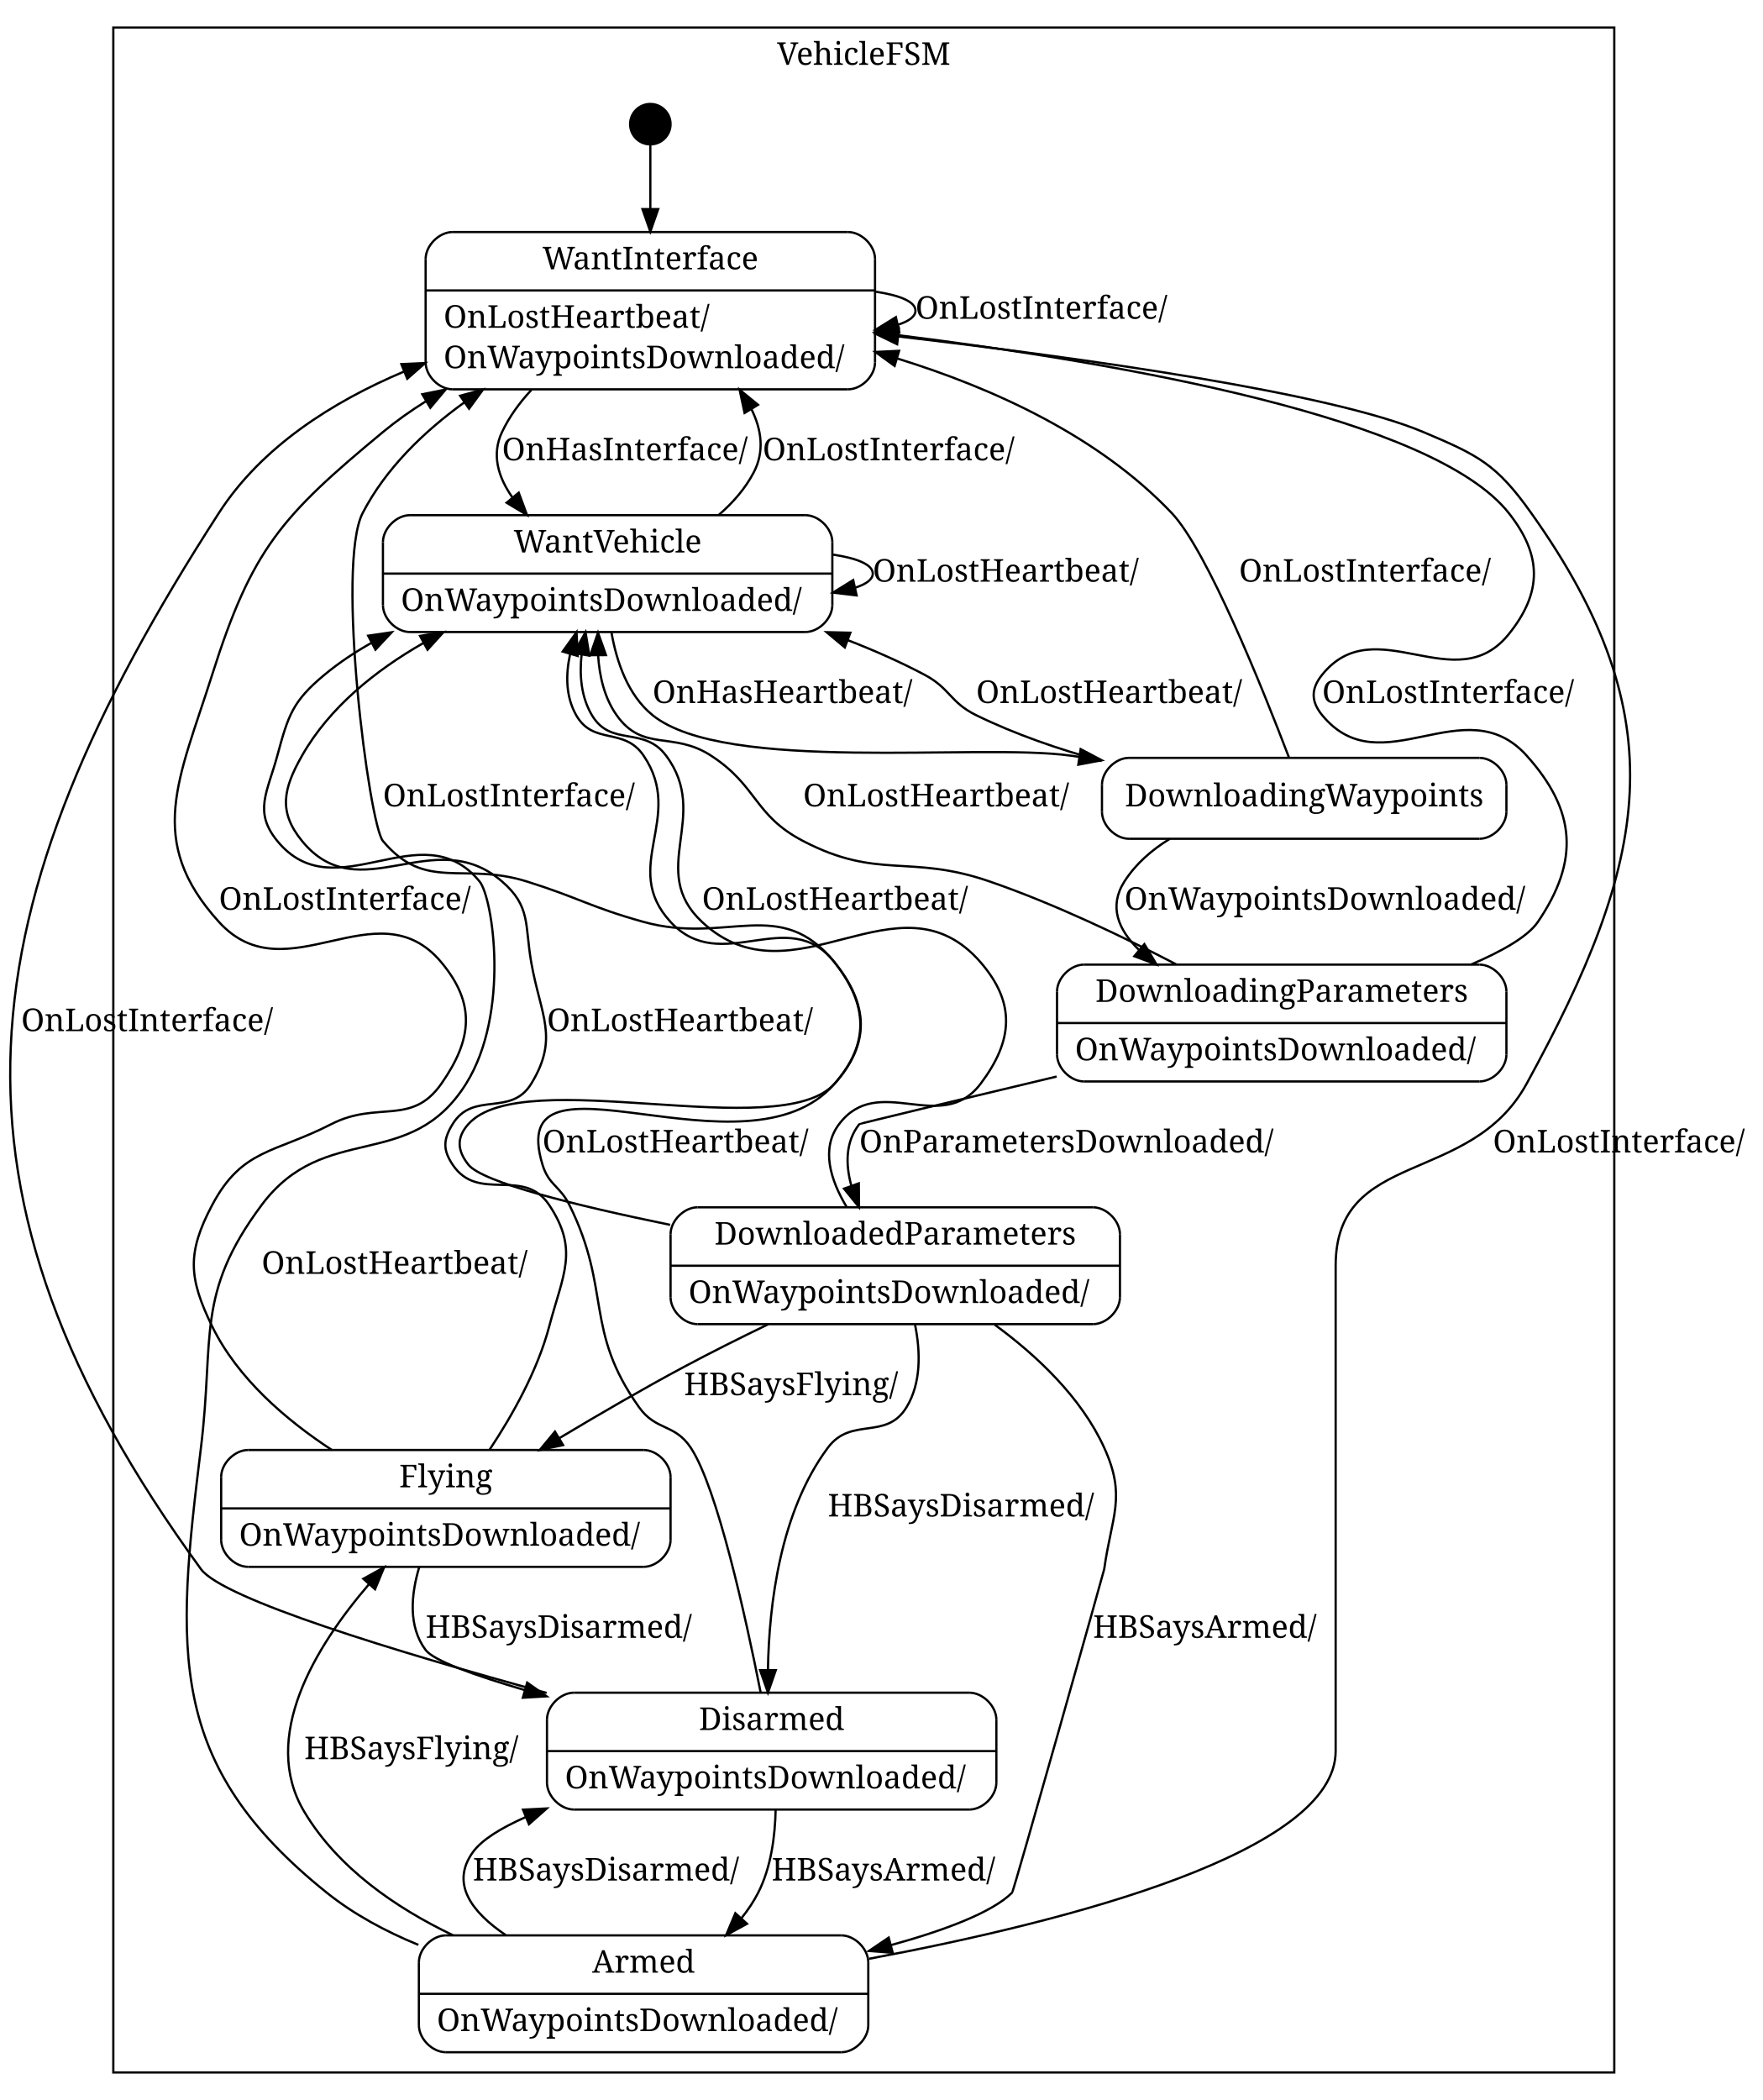
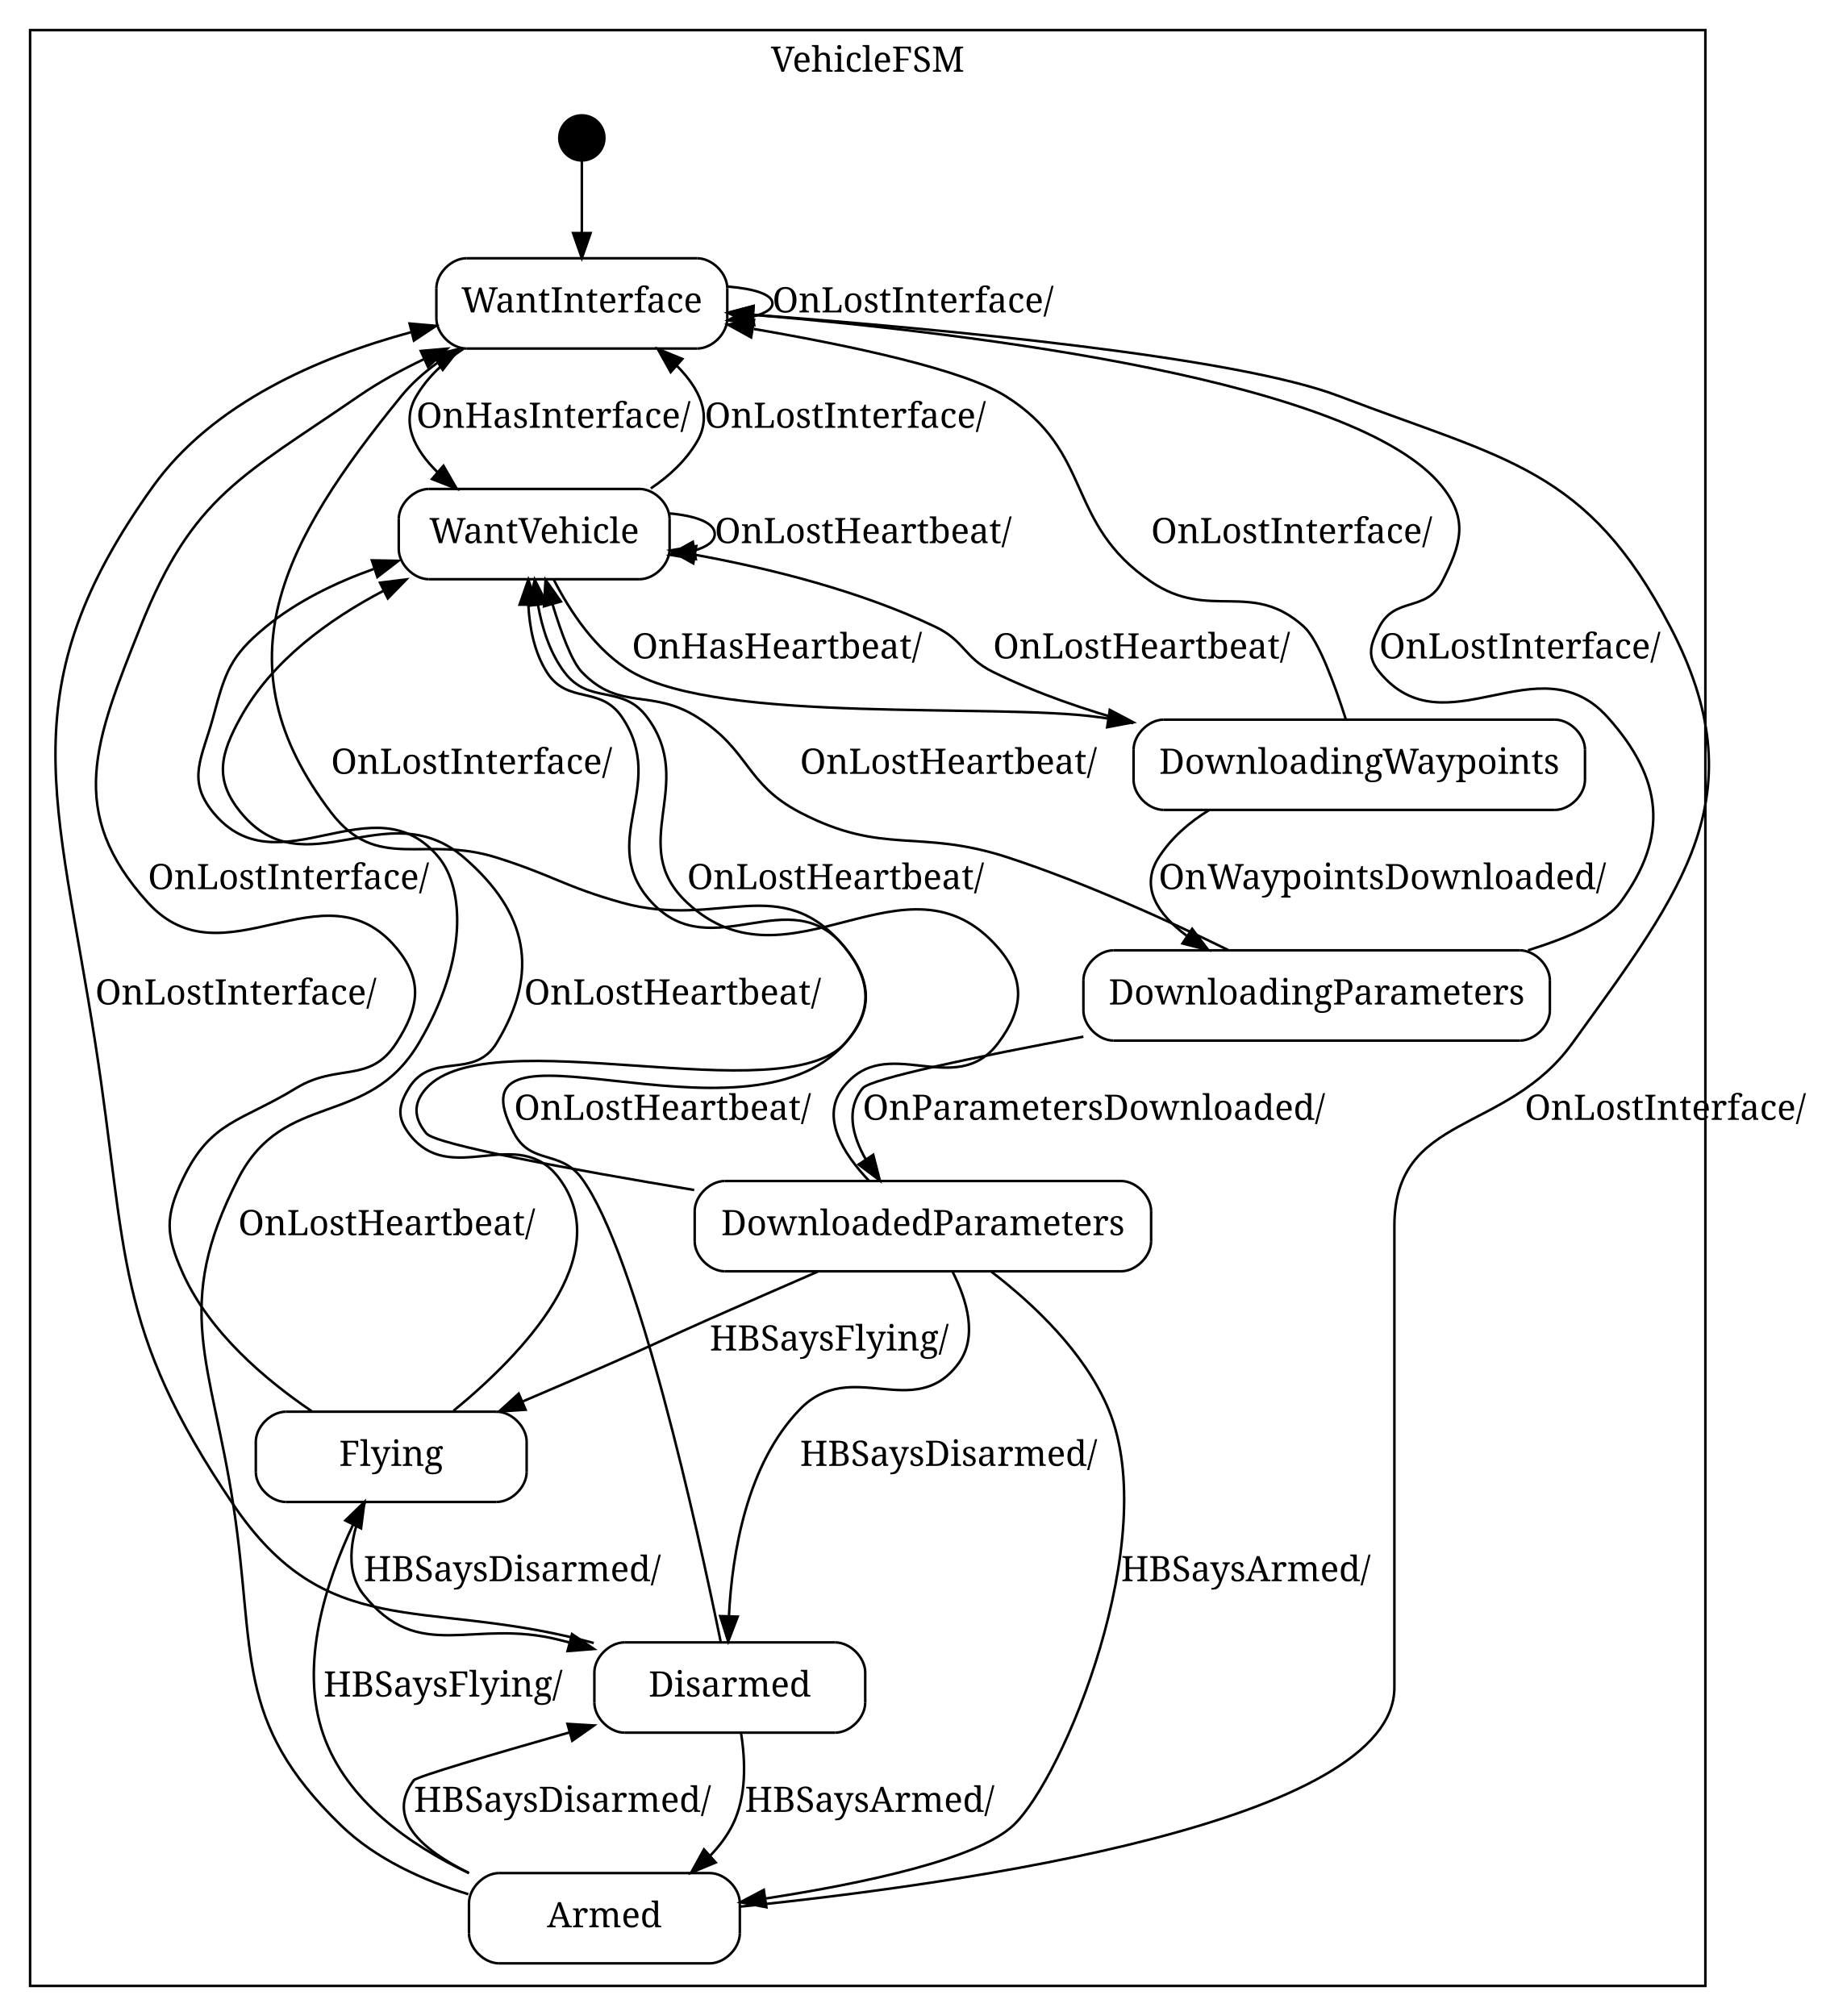
- <svg xmlns="http://www.w3.org/2000/svg" width="784pt" height="934pt" viewBox="0.00 0.00 784.43 934.00">
-   <g id="graph1" class="graph" transform="scale(1 1) rotate(0) translate(4 930)">
-     <polygon fill="white" stroke="white" points="-4,5 -4,-930 781.427,-930 781.427,5 -4,5" />
+ <svg xmlns="http://www.w3.org/2000/svg" width="728pt" height="804pt" viewBox="0.00 0.00 728.00 804.00">
+   <g id="graph1" class="graph" transform="scale(1 1) rotate(0) translate(4 800)">
+     <polygon fill="white" stroke="white" points="-4,5 -4,-800 725,-800 725,5 -4,5" />
    <g id="graph2" class="cluster">
-       <polygon fill="none" stroke="black" points="46.427,-8 46.427,-918 714.427,-918 714.427,-8 46.427,-8" />
-       <text text-anchor="middle" x="380.427" y="-901.4" font-family="Times Roman,serif" font-size="14.00">VehicleFSM</text>
+       <polygon fill="none" stroke="black" points="8,-8 8,-788 676,-788 676,-8 8,-8" />
+       <text text-anchor="middle" x="342" y="-771.4" font-family="Times Roman,serif" font-size="14.00">VehicleFSM</text>
    </g>
    <g id="node2" class="node">
-       <polyline fill="none" stroke="black" points="197.427,-757 373.427,-757 " />
-       <path fill="none" stroke="black" d="M373.427,-757C379.427,-757 385.427,-763 385.427,-769" />
-       <polyline fill="none" stroke="black" points="385.427,-769 385.427,-815 " />
-       <path fill="none" stroke="black" d="M385.427,-815C385.427,-821 379.427,-827 373.427,-827" />
-       <polyline fill="none" stroke="black" points="373.427,-827 197.427,-827 " />
-       <path fill="none" stroke="black" d="M197.427,-827C191.427,-827 185.427,-821 185.427,-815" />
-       <polyline fill="none" stroke="black" points="185.427,-815 185.427,-769 " />
-       <path fill="none" stroke="black" d="M185.427,-769C185.427,-763 191.427,-757 197.427,-757" />
-       <text text-anchor="middle" x="285.427" y="-810.4" font-family="Times Roman,serif" font-size="14.00">WantInterface</text>
-       <polyline fill="none" stroke="black" points="185.427,-801 385.427,-801 " />
-       <text text-anchor="start" x="193.427" y="-784.4" font-family="Times Roman,serif" font-size="14.00">OnLostHeartbeat/</text>
-       <text text-anchor="start" x="193.427" y="-766.4" font-family="Times Roman,serif" font-size="14.00">OnWaypointsDownloaded/</text>
+       <polyline fill="none" stroke="black" points="182,-661 274,-661 " />
+       <path fill="none" stroke="black" d="M274,-661C280,-661 286,-667 286,-673" />
+       <polyline fill="none" stroke="black" points="286,-673 286,-685 " />
+       <path fill="none" stroke="black" d="M286,-685C286,-691 280,-697 274,-697" />
+       <polyline fill="none" stroke="black" points="274,-697 182,-697 " />
+       <path fill="none" stroke="black" d="M182,-697C176,-697 170,-691 170,-685" />
+       <polyline fill="none" stroke="black" points="170,-685 170,-673 " />
+       <path fill="none" stroke="black" d="M170,-673C170,-667 176,-661 182,-661" />
+       <text text-anchor="middle" x="228" y="-675.4" font-family="Times Roman,serif" font-size="14.00">WantInterface</text>
    </g>
    <g id="edge5" class="edge">
-       <path fill="none" stroke="black" d="M385.715,-800.454C396.494,-798.826 403.427,-796.008 403.427,-792 403.427,-789.432 400.582,-787.353 395.703,-785.762" />
-       <polygon fill="black" stroke="black" points="396.236,-782.296 385.715,-783.546 394.719,-789.129 396.236,-782.296" />
-       <text text-anchor="start" x="403.427" y="-788.4" font-family="Times Roman,serif" font-size="14.00">OnLostInterface/</text>
+       <path fill="none" stroke="black" d="M286.312,-685.707C296.726,-684.835 304,-682.6 304,-679 304,-676.75 301.159,-675.033 296.485,-673.849" />
+       <polygon fill="black" stroke="black" points="296.726,-670.345 286.312,-672.293 295.667,-677.265 296.726,-670.345" />
+       <text text-anchor="start" x="304" y="-675.4" font-family="Times Roman,serif" font-size="14.00">OnLostInterface/</text>
    </g>
    <g id="node3" class="node">
-       <polyline fill="none" stroke="black" points="178.427,-649 354.427,-649 " />
-       <path fill="none" stroke="black" d="M354.427,-649C360.427,-649 366.427,-655 366.427,-661" />
-       <polyline fill="none" stroke="black" points="366.427,-661 366.427,-689 " />
-       <path fill="none" stroke="black" d="M366.427,-689C366.427,-695 360.427,-701 354.427,-701" />
-       <polyline fill="none" stroke="black" points="354.427,-701 178.427,-701 " />
-       <path fill="none" stroke="black" d="M178.427,-701C172.427,-701 166.427,-695 166.427,-689" />
-       <polyline fill="none" stroke="black" points="166.427,-689 166.427,-661 " />
-       <path fill="none" stroke="black" d="M166.427,-661C166.427,-655 172.427,-649 178.427,-649" />
-       <text text-anchor="middle" x="266.427" y="-684.4" font-family="Times Roman,serif" font-size="14.00">WantVehicle</text>
-       <polyline fill="none" stroke="black" points="166.427,-675 366.427,-675 " />
-       <text text-anchor="start" x="174.427" y="-658.4" font-family="Times Roman,serif" font-size="14.00">OnWaypointsDownloaded/</text>
+       <polyline fill="none" stroke="black" points="167,-569 251,-569 " />
+       <path fill="none" stroke="black" d="M251,-569C257,-569 263,-575 263,-581" />
+       <polyline fill="none" stroke="black" points="263,-581 263,-593 " />
+       <path fill="none" stroke="black" d="M263,-593C263,-599 257,-605 251,-605" />
+       <polyline fill="none" stroke="black" points="251,-605 167,-605 " />
+       <path fill="none" stroke="black" d="M167,-605C161,-605 155,-599 155,-593" />
+       <polyline fill="none" stroke="black" points="155,-593 155,-581 " />
+       <path fill="none" stroke="black" d="M155,-581C155,-575 161,-569 167,-569" />
+       <text text-anchor="middle" x="209" y="-583.4" font-family="Times Roman,serif" font-size="14.00">WantVehicle</text>
    </g>
    <g id="edge3" class="edge">
-       <path fill="none" stroke="black" d="M232.462,-756.702C227.225,-751.071 222.661,-744.823 219.427,-738 214.685,-727.992 217.673,-717.998 223.966,-709.015" />
-       <polygon fill="black" stroke="black" points="226.859,-711.01 230.548,-701.078 221.471,-706.541 226.859,-711.01" />
-       <text text-anchor="start" x="219.427" y="-725.4" font-family="Times Roman,serif" font-size="14.00">OnHasInterface/</text>
+       <path fill="none" stroke="black" d="M180.801,-660.915C173.288,-655.931 166.515,-649.707 162,-642 155.727,-631.291 161.298,-620.655 170.506,-611.631" />
+       <polygon fill="black" stroke="black" points="172.829,-614.249 178.12,-605.07 168.26,-608.947 172.829,-614.249" />
+       <text text-anchor="start" x="162" y="-629.4" font-family="Times Roman,serif" font-size="14.00">OnHasInterface/</text>
    </g>
    <g id="edge11" class="edge">
-       <path fill="none" stroke="black" d="M315.984,-701.188C322.19,-706.57 327.669,-712.827 331.427,-720 336.331,-729.36 334.944,-739.085 330.388,-748.248" />
-       <polygon fill="black" stroke="black" points="327.372,-746.472 325.15,-756.831 333.347,-750.118 327.372,-746.472" />
-       <text text-anchor="start" x="335.427" y="-725.4" font-family="Times Roman,serif" font-size="14.00">OnLostInterface/</text>
+       <path fill="none" stroke="black" d="M255.497,-605.205C262.895,-610.178 269.562,-616.367 274,-624 280.122,-634.529 274.845,-645.044 265.988,-654.018" />
+       <polygon fill="black" stroke="black" points="263.433,-651.605 258.266,-660.855 268.073,-656.846 263.433,-651.605" />
+       <text text-anchor="start" x="277" y="-629.4" font-family="Times Roman,serif" font-size="14.00">OnLostInterface/</text>
    </g>
    <g id="edge9" class="edge">
-       <path fill="none" stroke="black" d="M366.715,-683.454C377.494,-681.826 384.427,-679.008 384.427,-675 384.427,-672.432 381.582,-670.353 376.703,-668.762" />
-       <polygon fill="black" stroke="black" points="377.236,-665.296 366.715,-666.546 375.719,-672.129 377.236,-665.296" />
-       <text text-anchor="start" x="384.427" y="-671.4" font-family="Times Roman,serif" font-size="14.00">OnLostHeartbeat/</text>
+       <path fill="none" stroke="black" d="M263.007,-595.241C273.529,-594.284 281,-591.537 281,-587 281,-584.093 277.934,-581.921 272.964,-580.484" />
+       <polygon fill="black" stroke="black" points="273.458,-577.018 263.007,-578.759 272.263,-583.915 273.458,-577.018" />
+       <text text-anchor="start" x="281" y="-583.4" font-family="Times Roman,serif" font-size="14.00">OnLostHeartbeat/</text>
    </g>
    <g id="node4" class="node">
-       <polyline fill="none" stroke="black" points="498.427,-557 654.427,-557 " />
-       <path fill="none" stroke="black" d="M654.427,-557C660.427,-557 666.427,-563 666.427,-569" />
-       <polyline fill="none" stroke="black" points="666.427,-569 666.427,-581 " />
-       <path fill="none" stroke="black" d="M666.427,-581C666.427,-587 660.427,-593 654.427,-593" />
-       <polyline fill="none" stroke="black" points="654.427,-593 498.427,-593 " />
-       <path fill="none" stroke="black" d="M498.427,-593C492.427,-593 486.427,-587 486.427,-581" />
-       <polyline fill="none" stroke="black" points="486.427,-581 486.427,-569 " />
-       <path fill="none" stroke="black" d="M486.427,-569C486.427,-563 492.427,-557 498.427,-557" />
-       <text text-anchor="middle" x="576.427" y="-571.4" font-family="Times Roman,serif" font-size="14.00">DownloadingWaypoints</text>
+       <polyline fill="none" stroke="black" points="460,-477 616,-477 " />
+       <path fill="none" stroke="black" d="M616,-477C622,-477 628,-483 628,-489" />
+       <polyline fill="none" stroke="black" points="628,-489 628,-501 " />
+       <path fill="none" stroke="black" d="M628,-501C628,-507 622,-513 616,-513" />
+       <polyline fill="none" stroke="black" points="616,-513 460,-513 " />
+       <path fill="none" stroke="black" d="M460,-513C454,-513 448,-507 448,-501" />
+       <polyline fill="none" stroke="black" points="448,-501 448,-489 " />
+       <path fill="none" stroke="black" d="M448,-489C448,-483 454,-477 460,-477" />
+       <text text-anchor="middle" x="538" y="-491.4" font-family="Times Roman,serif" font-size="14.00">DownloadingWaypoints</text>
    </g>
    <g id="edge7" class="edge">
-       <path fill="none" stroke="black" d="M268.125,-648.841C270.406,-635.765 275.451,-620.875 286.427,-612 318.719,-585.891 431.299,-599.737 472.427,-594 473.705,-593.822 474.992,-593.639 476.285,-593.452" />
-       <polygon fill="black" stroke="black" points="476.942,-596.893 486.31,-591.943 475.9,-589.97 476.942,-596.893" />
-       <text text-anchor="start" x="286.427" y="-617.4" font-family="Times Roman,serif" font-size="14.00">OnHasHeartbeat/</text>
+       <path fill="none" stroke="black" d="M216.758,-568.952C223.192,-556.345 233.619,-540.334 248,-532 283.929,-511.178 392.872,-519.737 434,-514 435.278,-513.822 436.565,-513.639 437.858,-513.452" />
+       <polygon fill="black" stroke="black" points="438.515,-516.893 447.883,-511.943 437.473,-509.97 438.515,-516.893" />
+       <text text-anchor="start" x="248" y="-537.4" font-family="Times Roman,serif" font-size="14.00">OnHasHeartbeat/</text>
    </g>
    <g id="edge17" class="edge">
-       <path fill="none" stroke="black" d="M569.67,-593.121C557.868,-624.058 533.25,-685.343 517.427,-702 485.063,-736.071 438.317,-757.437 395.254,-770.744" />
-       <polygon fill="black" stroke="black" points="394.142,-767.423 385.554,-773.627 396.137,-774.133 394.142,-767.423" />
-       <text text-anchor="start" x="547.427" y="-671.4" font-family="Times Roman,serif" font-size="14.00">OnLostInterface/</text>
+       <path fill="none" stroke="black" d="M532.652,-513.09C528.188,-527.056 521.665,-544.842 516,-550 495.099,-569.031 478.386,-552.122 455,-568 420.429,-591.473 432.387,-619.776 397,-642 380.189,-652.558 335.679,-662.078 296.558,-668.816" />
+       <polygon fill="black" stroke="black" points="295.504,-665.444 286.223,-670.555 296.665,-672.347 295.504,-665.444" />
+       <text text-anchor="start" x="455" y="-583.4" font-family="Times Roman,serif" font-size="14.00">OnLostInterface/</text>
    </g>
    <g id="edge15" class="edge">
-       <path fill="none" stroke="black" d="M486.313,-591.589C467.327,-596.79 447.799,-603.477 430.427,-612 418.774,-617.718 418.902,-623.931 407.427,-630 396.673,-635.688 385.075,-640.811 373.311,-645.383" />
-       <polygon fill="black" stroke="black" points="371.987,-642.142 363.855,-648.933 374.447,-648.695 371.987,-642.142" />
-       <text text-anchor="start" x="430.427" y="-617.4" font-family="Times Roman,serif" font-size="14.00">OnLostHeartbeat/</text>
+       <path fill="none" stroke="black" d="M447.886,-511.589C428.9,-516.79 409.372,-523.477 392,-532 380.347,-537.718 380.713,-544.405 369,-550 339.068,-564.298 303.295,-573.243 273.172,-578.746" />
+       <polygon fill="black" stroke="black" points="272.441,-575.32 263.189,-580.483 273.641,-582.217 272.441,-575.32" />
+       <text text-anchor="start" x="392" y="-537.4" font-family="Times Roman,serif" font-size="14.00">OnLostHeartbeat/</text>
    </g>
    <g id="node5" class="node">
-       <polyline fill="none" stroke="black" points="478.427,-449 654.427,-449 " />
-       <path fill="none" stroke="black" d="M654.427,-449C660.427,-449 666.427,-455 666.427,-461" />
-       <polyline fill="none" stroke="black" points="666.427,-461 666.427,-489 " />
-       <path fill="none" stroke="black" d="M666.427,-489C666.427,-495 660.427,-501 654.427,-501" />
-       <polyline fill="none" stroke="black" points="654.427,-501 478.427,-501 " />
-       <path fill="none" stroke="black" d="M478.427,-501C472.427,-501 466.427,-495 466.427,-489" />
-       <polyline fill="none" stroke="black" points="466.427,-489 466.427,-461 " />
-       <path fill="none" stroke="black" d="M466.427,-461C466.427,-455 472.427,-449 478.427,-449" />
-       <text text-anchor="middle" x="566.427" y="-484.4" font-family="Times Roman,serif" font-size="14.00">DownloadingParameters</text>
-       <polyline fill="none" stroke="black" points="466.427,-475 666.427,-475 " />
-       <text text-anchor="start" x="474.427" y="-458.4" font-family="Times Roman,serif" font-size="14.00">OnWaypointsDownloaded/</text>
+       <polyline fill="none" stroke="black" points="440,-385 602,-385 " />
+       <path fill="none" stroke="black" d="M602,-385C608,-385 614,-391 614,-397" />
+       <polyline fill="none" stroke="black" points="614,-397 614,-409 " />
+       <path fill="none" stroke="black" d="M614,-409C614,-415 608,-421 602,-421" />
+       <polyline fill="none" stroke="black" points="602,-421 440,-421 " />
+       <path fill="none" stroke="black" d="M440,-421C434,-421 428,-415 428,-409" />
+       <polyline fill="none" stroke="black" points="428,-409 428,-397 " />
+       <path fill="none" stroke="black" d="M428,-397C428,-391 434,-385 440,-385" />
+       <text text-anchor="middle" x="521" y="-399.4" font-family="Times Roman,serif" font-size="14.00">DownloadingParameters</text>
    </g>
    <g id="edge13" class="edge">
-       <path fill="none" stroke="black" d="M516.641,-556.991C508.629,-552.082 501.455,-545.865 496.427,-538 489.339,-526.913 493.627,-516.57 502.839,-507.599" />
-       <polygon fill="black" stroke="black" points="505.295,-510.109 510.735,-501.017 500.813,-504.732 505.295,-510.109" />
-       <text text-anchor="start" x="496.427" y="-525.4" font-family="Times Roman,serif" font-size="14.00">OnWaypointsDownloaded/</text>
+       <path fill="none" stroke="black" d="M478.214,-476.991C470.202,-472.082 463.028,-465.865 458,-458 450.502,-446.272 457.457,-435.614 469.09,-426.87" />
+       <polygon fill="black" stroke="black" points="471.359,-429.566 477.772,-421.132 467.499,-423.726 471.359,-429.566" />
+       <text text-anchor="start" x="458" y="-445.4" font-family="Times Roman,serif" font-size="14.00">OnWaypointsDownloaded/</text>
    </g>
    <g id="edge23" class="edge">
-       <path fill="none" stroke="black" d="M650.643,-501.024C664.605,-506.985 675.999,-513.491 680.427,-520 698.97,-547.254 697.466,-569.486 675.427,-594 647.863,-624.659 610.599,-580.144 584.427,-612 579.349,-618.181 579.405,-623.772 584.427,-630 608.121,-659.383 643.733,-618.617 667.427,-648 682.492,-666.683 682.325,-683.184 667.427,-702 633.999,-744.219 496.209,-768.615 395.683,-781.1" />
-       <polygon fill="black" stroke="black" points="394.966,-777.662 385.463,-782.345 395.813,-784.61 394.966,-777.662" />
-       <text text-anchor="start" x="584.427" y="-617.4" font-family="Times Roman,serif" font-size="14.00">OnLostInterface/</text>
+       <path fill="none" stroke="black" d="M605.285,-421.009C622.303,-426.362 636.643,-432.76 642,-440 661.607,-466.499 659.039,-489.486 637,-514 609.436,-544.659 572.172,-500.144 546,-532 540.922,-538.181 542.353,-542.88 546,-550 552.242,-562.186 564.758,-555.814 571,-568 578.7,-583.032 581.542,-592.805 571,-606 537.382,-648.08 386.392,-666.864 296.329,-674.453" />
+       <polygon fill="black" stroke="black" points="295.879,-670.978 286.198,-675.281 296.45,-677.955 295.879,-670.978" />
+       <text text-anchor="start" x="546" y="-537.4" font-family="Times Roman,serif" font-size="14.00">OnLostInterface/</text>
    </g>
    <g id="edge21" class="edge">
-       <path fill="none" stroke="black" d="M519.428,-501.134C495.218,-513.722 464.876,-528.179 436.427,-538 400.747,-550.318 386.899,-538.553 353.427,-556 331.395,-567.484 333.261,-580.464 312.427,-594 295.397,-605.064 282.139,-595.408 270.427,-612 264.997,-619.693 262.761,-629.319 262.187,-638.714" />
-       <polygon fill="black" stroke="black" points="258.687,-638.7 262.144,-648.715 265.687,-638.73 258.687,-638.7" />
-       <text text-anchor="start" x="353.427" y="-571.4" font-family="Times Roman,serif" font-size="14.00">OnLostHeartbeat/</text>
+       <path fill="none" stroke="black" d="M485.714,-421.128C461.535,-432.961 428.45,-448.01 398,-458 362.135,-469.767 348.472,-458.553 315,-476 292.968,-487.484 295.047,-500.798 274,-514 255.402,-525.666 243.207,-516.166 228,-532 223.995,-536.17 219.773,-547.608 216.328,-558.979" />
+       <polygon fill="black" stroke="black" points="212.912,-558.195 213.527,-568.772 219.642,-560.12 212.912,-558.195" />
+       <text text-anchor="start" x="315" y="-491.4" font-family="Times Roman,serif" font-size="14.00">OnLostHeartbeat/</text>
    </g>
    <g id="node6" class="node">
-       <polyline fill="none" stroke="black" points="306.427,-341 482.427,-341 " />
-       <path fill="none" stroke="black" d="M482.427,-341C488.427,-341 494.427,-347 494.427,-353" />
-       <polyline fill="none" stroke="black" points="494.427,-353 494.427,-381 " />
-       <path fill="none" stroke="black" d="M494.427,-381C494.427,-387 488.427,-393 482.427,-393" />
-       <polyline fill="none" stroke="black" points="482.427,-393 306.427,-393 " />
-       <path fill="none" stroke="black" d="M306.427,-393C300.427,-393 294.427,-387 294.427,-381" />
-       <polyline fill="none" stroke="black" points="294.427,-381 294.427,-353 " />
-       <path fill="none" stroke="black" d="M294.427,-353C294.427,-347 300.427,-341 306.427,-341" />
-       <text text-anchor="middle" x="394.427" y="-376.4" font-family="Times Roman,serif" font-size="14.00">DownloadedParameters</text>
-       <polyline fill="none" stroke="black" points="294.427,-367 494.427,-367 " />
-       <text text-anchor="start" x="302.427" y="-350.4" font-family="Times Roman,serif" font-size="14.00">OnWaypointsDownloaded/</text>
+       <polyline fill="none" stroke="black" points="285,-293 443,-293 " />
+       <path fill="none" stroke="black" d="M443,-293C449,-293 455,-299 455,-305" />
+       <polyline fill="none" stroke="black" points="455,-305 455,-317 " />
+       <path fill="none" stroke="black" d="M455,-317C455,-323 449,-329 443,-329" />
+       <polyline fill="none" stroke="black" points="443,-329 285,-329 " />
+       <path fill="none" stroke="black" d="M285,-329C279,-329 273,-323 273,-317" />
+       <polyline fill="none" stroke="black" points="273,-317 273,-305 " />
+       <path fill="none" stroke="black" d="M273,-305C273,-299 279,-293 285,-293" />
+       <text text-anchor="middle" x="364" y="-307.4" font-family="Times Roman,serif" font-size="14.00">DownloadedParameters</text>
    </g>
    <g id="edge19" class="edge">
-       <path fill="none" stroke="black" d="M466.26,-451.191C421.507,-440.525 378.626,-430.252 378.427,-430 372.242,-422.159 372.245,-412.21 374.897,-402.548" />
-       <polygon fill="black" stroke="black" points="378.215,-403.665 378.302,-393.07 371.627,-401.298 378.215,-403.665" />
-       <text text-anchor="start" x="378.427" y="-417.4" font-family="Times Roman,serif" font-size="14.00">OnParametersDownloaded/</text>
+       <path fill="none" stroke="black" d="M427.985,-386.559C385.194,-378.546 343.125,-369.828 340,-366 333.241,-357.72 335.754,-347.243 341.193,-337.66" />
+       <polygon fill="black" stroke="black" points="344.198,-339.462 346.828,-329.199 338.372,-335.582 344.198,-339.462" />
+       <text text-anchor="start" x="340" y="-353.4" font-family="Times Roman,serif" font-size="14.00">OnParametersDownloaded/</text>
    </g>
    <g id="edge33" class="edge">
-       <path fill="none" stroke="black" d="M294.262,-385.183C251.83,-393.896 210.657,-404.123 204.427,-412 199.465,-418.275 199.09,-424.041 204.427,-430 228.741,-457.146 343.114,-420.854 367.427,-448 383.439,-465.878 382.538,-483.354 367.427,-502 343.114,-532.001 319.634,-509.664 282.427,-520 258.863,-526.546 253.765,-530.686 230.427,-538 202.231,-546.837 185.396,-533.345 166.427,-556 160.202,-563.435 145.416,-678.871 157.427,-702 167.687,-721.757 184.495,-738.087 202.607,-751.16" />
-       <polygon fill="black" stroke="black" points="200.78,-754.152 211.002,-756.938 204.749,-748.386 200.78,-754.152" />
-       <text text-anchor="start" x="166.427" y="-571.4" font-family="Times Roman,serif" font-size="14.00">OnLostInterface/</text>
+       <path fill="none" stroke="black" d="M272.802,-325.414C222.612,-333.789 169.7,-343.544 166,-348 160.889,-354.155 160.655,-360.048 166,-366 190.939,-393.772 308.061,-356.228 333,-384 344.284,-396.566 343.693,-408.928 333,-422 307.448,-453.237 282.867,-429.136 244,-440 221.253,-446.358 216.522,-450.887 194,-458 165.007,-467.157 146.455,-451.837 128,-476 82.585,-535.46 108.749,-583.988 156,-642 160.077,-647.006 165.009,-651.406 170.359,-655.258" />
+       <polygon fill="black" stroke="black" points="168.745,-658.382 179.045,-660.866 172.542,-652.502 168.745,-658.382" />
+       <text text-anchor="start" x="128" y="-491.4" font-family="Times Roman,serif" font-size="14.00">OnLostInterface/</text>
    </g>
    <g id="edge31" class="edge">
-       <path fill="none" stroke="black" d="M372.799,-393.139C365.57,-405.146 361.207,-419.103 369.427,-430 386.963,-453.248 414.891,-424.752 432.427,-448 446.88,-467.16 448.132,-483.851 432.427,-502 395.987,-544.111 349.136,-481.999 308.427,-520 283.83,-542.961 312.581,-567.055 292.427,-594 282.421,-607.378 267.955,-597.634 259.427,-612 254.642,-620.061 253.816,-629.734 254.845,-639.052" />
-       <polygon fill="black" stroke="black" points="251.404,-639.693 256.59,-648.932 258.297,-638.476 251.404,-639.693" />
-       <text text-anchor="start" x="308.427" y="-525.4" font-family="Times Roman,serif" font-size="14.00">OnLostHeartbeat/</text>
+       <path fill="none" stroke="black" d="M342.586,-329.004C332.025,-340.081 323.243,-354.34 332,-366 349.23,-388.944 376.77,-361.056 394,-384 404.142,-397.505 405.051,-409.229 394,-422 357.56,-464.111 310.709,-401.999 270,-440 245.403,-462.961 274.154,-487.055 254,-514 243.994,-527.378 231.019,-518.631 221,-532 215.251,-539.671 212.146,-549.538 210.503,-558.792" />
+       <polygon fill="black" stroke="black" points="207.016,-558.464 209.205,-568.83 213.958,-559.361 207.016,-558.464" />
+       <text text-anchor="start" x="270" y="-445.4" font-family="Times Roman,serif" font-size="14.00">OnLostHeartbeat/</text>
    </g>
    <g id="node7" class="node">
-       <polyline fill="none" stroke="black" points="251.427,-125 427.427,-125 " />
-       <path fill="none" stroke="black" d="M427.427,-125C433.427,-125 439.427,-131 439.427,-137" />
-       <polyline fill="none" stroke="black" points="439.427,-137 439.427,-165 " />
-       <path fill="none" stroke="black" d="M439.427,-165C439.427,-171 433.427,-177 427.427,-177" />
-       <polyline fill="none" stroke="black" points="427.427,-177 251.427,-177 " />
-       <path fill="none" stroke="black" d="M251.427,-177C245.427,-177 239.427,-171 239.427,-165" />
-       <polyline fill="none" stroke="black" points="239.427,-165 239.427,-137 " />
-       <path fill="none" stroke="black" d="M239.427,-137C239.427,-131 245.427,-125 251.427,-125" />
-       <text text-anchor="middle" x="339.427" y="-160.4" font-family="Times Roman,serif" font-size="14.00">Disarmed</text>
-       <polyline fill="none" stroke="black" points="239.427,-151 439.427,-151 " />
-       <text text-anchor="start" x="247.427" y="-134.4" font-family="Times Roman,serif" font-size="14.00">OnWaypointsDownloaded/</text>
+       <polyline fill="none" stroke="black" points="245,-109 329,-109 " />
+       <path fill="none" stroke="black" d="M329,-109C335,-109 341,-115 341,-121" />
+       <polyline fill="none" stroke="black" points="341,-121 341,-133 " />
+       <path fill="none" stroke="black" d="M341,-133C341,-139 335,-145 329,-145" />
+       <polyline fill="none" stroke="black" points="329,-145 245,-145 " />
+       <path fill="none" stroke="black" d="M245,-145C239,-145 233,-139 233,-133" />
+       <polyline fill="none" stroke="black" points="233,-133 233,-121 " />
+       <path fill="none" stroke="black" d="M233,-121C233,-115 239,-109 245,-109" />
+       <text text-anchor="middle" x="287" y="-123.4" font-family="Times Roman,serif" font-size="14.00">Disarmed</text>
    </g>
    <g id="edge27" class="edge">
-       <path fill="none" stroke="black" d="M403.226,-340.831C405.652,-328.818 406.057,-314.864 399.427,-304 390.316,-289.068 374.866,-300.036 364.427,-286 343.271,-257.552 338.259,-216.591 337.774,-187.259" />
-       <polygon fill="black" stroke="black" points="341.274,-187.025 337.778,-177.023 334.274,-187.022 341.274,-187.025" />
-       <text text-anchor="start" x="364.427" y="-255.4" font-family="Times Roman,serif" font-size="14.00">HBSaysDisarmed/</text>
+       <path fill="none" stroke="black" d="M375.795,-292.871C381.679,-281.334 386.01,-266.619 378,-256 360.464,-232.752 335.268,-258.91 315,-238 293.793,-216.121 287.945,-180.637 286.665,-155.691" />
+       <polygon fill="black" stroke="black" points="290.154,-155.279 286.362,-145.386 283.157,-155.485 290.154,-155.279" />
+       <text text-anchor="start" x="315" y="-215.4" font-family="Times Roman,serif" font-size="14.00">HBSaysDisarmed/</text>
    </g>
    <g id="node8" class="node">
-       <polyline fill="none" stroke="black" points="194.427,-17 370.427,-17 " />
-       <path fill="none" stroke="black" d="M370.427,-17C376.427,-17 382.427,-23 382.427,-29" />
-       <polyline fill="none" stroke="black" points="382.427,-29 382.427,-57 " />
-       <path fill="none" stroke="black" d="M382.427,-57C382.427,-63 376.427,-69 370.427,-69" />
-       <polyline fill="none" stroke="black" points="370.427,-69 194.427,-69 " />
-       <path fill="none" stroke="black" d="M194.427,-69C188.427,-69 182.427,-63 182.427,-57" />
-       <polyline fill="none" stroke="black" points="182.427,-57 182.427,-29 " />
-       <path fill="none" stroke="black" d="M182.427,-29C182.427,-23 188.427,-17 194.427,-17" />
-       <text text-anchor="middle" x="282.427" y="-52.4" font-family="Times Roman,serif" font-size="14.00">Armed</text>
-       <polyline fill="none" stroke="black" points="182.427,-43 382.427,-43 " />
-       <text text-anchor="start" x="190.427" y="-26.4" font-family="Times Roman,serif" font-size="14.00">OnWaypointsDownloaded/</text>
+       <polyline fill="none" stroke="black" points="195,-17 279,-17 " />
+       <path fill="none" stroke="black" d="M279,-17C285,-17 291,-23 291,-29" />
+       <polyline fill="none" stroke="black" points="291,-29 291,-41 " />
+       <path fill="none" stroke="black" d="M291,-41C291,-47 285,-53 279,-53" />
+       <polyline fill="none" stroke="black" points="279,-53 195,-53 " />
+       <path fill="none" stroke="black" d="M195,-53C189,-53 183,-47 183,-41" />
+       <polyline fill="none" stroke="black" points="183,-41 183,-29 " />
+       <path fill="none" stroke="black" d="M183,-29C183,-23 189,-17 195,-17" />
+       <text text-anchor="middle" x="237" y="-31.4" font-family="Times Roman,serif" font-size="14.00">Armed</text>
    </g>
    <g id="edge25" class="edge">
-       <path fill="none" stroke="black" d="M438.704,-340.747C457.424,-327.033 477.227,-308.411 487.427,-286 497.369,-264.156 490.745,-255.77 487.427,-232 487.283,-230.97 447.166,-88.732 446.427,-88 437.538,-79.196 416.561,-71.289 392.473,-64.651" />
-       <polygon fill="black" stroke="black" points="393.3,-61.249 382.737,-62.075 391.509,-68.016 393.3,-61.249" />
-       <text text-anchor="start" x="482.427" y="-201.4" font-family="Times Roman,serif" font-size="14.00">HBSaysArmed/</text>
+       <path fill="none" stroke="black" d="M391.294,-292.843C408.238,-279.83 428.531,-260.643 438,-238 459.521,-186.54 420.145,-90.869 400,-72 385.613,-58.524 340.589,-48.931 301.497,-42.895" />
+       <polygon fill="black" stroke="black" points="301.592,-39.37 291.186,-41.361 300.562,-46.294 301.592,-39.37" />
+       <text text-anchor="start" x="443" y="-169.4" font-family="Times Roman,serif" font-size="14.00">HBSaysArmed/</text>
    </g>
    <g id="node9" class="node">
-       <polyline fill="none" stroke="black" points="106.427,-233 282.427,-233 " />
-       <path fill="none" stroke="black" d="M282.427,-233C288.427,-233 294.427,-239 294.427,-245" />
-       <polyline fill="none" stroke="black" points="294.427,-245 294.427,-273 " />
-       <path fill="none" stroke="black" d="M294.427,-273C294.427,-279 288.427,-285 282.427,-285" />
-       <polyline fill="none" stroke="black" points="282.427,-285 106.427,-285 " />
-       <path fill="none" stroke="black" d="M106.427,-285C100.427,-285 94.427,-279 94.427,-273" />
-       <polyline fill="none" stroke="black" points="94.427,-273 94.427,-245 " />
-       <path fill="none" stroke="black" d="M94.427,-245C94.427,-239 100.427,-233 106.427,-233" />
-       <text text-anchor="middle" x="194.427" y="-268.4" font-family="Times Roman,serif" font-size="14.00">Flying</text>
-       <polyline fill="none" stroke="black" points="94.427,-259 294.427,-259 " />
-       <text text-anchor="start" x="102.427" y="-242.4" font-family="Times Roman,serif" font-size="14.00">OnWaypointsDownloaded/</text>
+       <polyline fill="none" stroke="black" points="110,-201 194,-201 " />
+       <path fill="none" stroke="black" d="M194,-201C200,-201 206,-207 206,-213" />
+       <polyline fill="none" stroke="black" points="206,-213 206,-225 " />
+       <path fill="none" stroke="black" d="M206,-225C206,-231 200,-237 194,-237" />
+       <polyline fill="none" stroke="black" points="194,-237 110,-237 " />
+       <path fill="none" stroke="black" d="M110,-237C104,-237 98,-231 98,-225" />
+       <polyline fill="none" stroke="black" points="98,-225 98,-213 " />
+       <path fill="none" stroke="black" d="M98,-213C98,-207 104,-201 110,-201" />
+       <text text-anchor="middle" x="152" y="-215.4" font-family="Times Roman,serif" font-size="14.00">Flying</text>
    </g>
    <g id="edge29" class="edge">
-       <path fill="none" stroke="black" d="M337.847,-340.926C325.414,-334.916 312.392,-328.403 300.427,-322 282.104,-312.194 262.434,-300.766 245.075,-290.356" />
-       <polygon fill="black" stroke="black" points="246.597,-287.187 236.226,-285.019 242.982,-293.181 246.597,-287.187" />
-       <text text-anchor="start" x="300.427" y="-309.4" font-family="Times Roman,serif" font-size="14.00">HBSaysFlying/</text>
+       <path fill="none" stroke="black" d="M322.018,-292.847C308.291,-286.879 292.981,-280.189 279,-274 261.173,-266.109 256.86,-263.815 239,-256 227.84,-251.116 215.838,-245.955 204.421,-241.086" />
+       <polygon fill="black" stroke="black" points="205.572,-237.772 195,-237.079 202.832,-244.214 205.572,-237.772" />
+       <text text-anchor="start" x="279" y="-261.4" font-family="Times Roman,serif" font-size="14.00">HBSaysFlying/</text>
    </g>
    <g id="edge39" class="edge">
-       <path fill="none" stroke="black" d="M239.287,-176.884C172.464,-195.166 95.117,-218.694 85.427,-232 -37.556,-400.886 -19.927,-526.506 93.427,-702 112.425,-731.412 143.809,-751.392 175.753,-764.889" />
-       <polygon fill="black" stroke="black" points="174.634,-768.212 185.217,-768.7 177.248,-761.718 174.634,-768.212" />
-       <text text-anchor="start" x="5.427" y="-471.4" font-family="Times Roman,serif" font-size="14.00">OnLostInterface/</text>
+       <path fill="none" stroke="black" d="M232.743,-144.753C231.148,-145.185 229.564,-145.602 228,-146 163.775,-162.358 126.16,-145.122 89,-200 41.144,-270.675 47.093,-299.657 34,-384 18.783,-482.021 -0.779,-525.37 57,-606 80.889,-639.337 123.186,-657.565 159.735,-667.469" />
+       <polygon fill="black" stroke="black" points="159.317,-670.974 169.871,-670.048 161.043,-664.19 159.317,-670.974" />
+       <text text-anchor="start" x="34" y="-399.4" font-family="Times Roman,serif" font-size="14.00">OnLostInterface/</text>
    </g>
    <g id="edge37" class="edge">
-       <path fill="none" stroke="black" d="M334.524,-177.093C327.795,-211.059 315.191,-268.188 303.427,-286 296.274,-296.831 287.961,-293.43 280.427,-304 255.872,-338.451 268.204,-356.089 249.427,-394 245.16,-402.616 240.213,-402.798 237.427,-412 220.054,-469.38 328.049,-402.794 367.427,-448 383.191,-466.097 382.228,-483.107 367.427,-502 346.82,-528.306 317.08,-495.434 294.427,-520 271.841,-544.494 301.118,-566.418 282.427,-594 273.704,-606.872 260.088,-598.469 252.427,-612 247.765,-620.234 247.703,-629.892 249.712,-639.138" />
-       <polygon fill="black" stroke="black" points="246.41,-640.314 252.587,-648.922 253.126,-638.341 246.41,-640.314" />
-       <text text-anchor="start" x="237.427" y="-417.4" font-family="Times Roman,serif" font-size="14.00">OnLostHeartbeat/</text>
+       <path fill="none" stroke="black" d="M283.36,-145.312C274.341,-189.373 250.086,-299.887 228,-330 219.47,-341.63 207.805,-335.284 201,-348 172.307,-401.614 293.012,-338.188 333,-384 344.106,-396.723 343.495,-408.768 333,-422 311.16,-449.535 279.981,-414.308 256,-440 233.265,-464.357 262.691,-486.418 244,-514 235.277,-526.872 222.266,-518.83 214,-532 209.091,-539.821 207.168,-549.542 206.679,-558.627" />
+       <polygon fill="black" stroke="black" points="203.179,-558.844 206.671,-568.846 210.179,-558.849 203.179,-558.844" />
+       <text text-anchor="start" x="201" y="-353.4" font-family="Times Roman,serif" font-size="14.00">OnLostHeartbeat/</text>
    </g>
    <g id="edge35" class="edge">
-       <path fill="none" stroke="black" d="M341.194,-124.963C340.959,-113.114 339.165,-99.257 333.427,-88 331.381,-83.986 328.812,-80.169 325.921,-76.579" />
-       <polygon fill="black" stroke="black" points="328.459,-74.167 319.157,-69.095 323.266,-78.861 328.459,-74.167" />
-       <text text-anchor="start" x="339.427" y="-93.4" font-family="Times Roman,serif" font-size="14.00">HBSaysArmed/</text>
+       <path fill="none" stroke="black" d="M291.467,-108.947C293.275,-97.719 293.77,-83.315 288,-72 285.758,-67.603 282.721,-63.606 279.24,-60.005" />
+       <polygon fill="black" stroke="black" points="281.373,-57.218 271.583,-53.169 276.711,-62.44 281.373,-57.218" />
+       <text text-anchor="start" x="293" y="-77.4" font-family="Times Roman,serif" font-size="14.00">HBSaysArmed/</text>
    </g>
    <g id="edge47" class="edge">
-       <path fill="none" stroke="black" d="M382.852,-58.603C472.732,-75.491 590.427,-106.164 590.427,-151 590.427,-367 590.427,-367 590.427,-367 590.427,-419.184 650.374,-402.224 675.427,-448 729.627,-547.031 742.86,-610.004 677.427,-702 661.971,-723.731 653.993,-727.625 629.427,-738 588.287,-755.374 480.056,-770.68 395.876,-780.518" />
-       <polygon fill="black" stroke="black" points="395.267,-777.065 385.735,-781.691 396.071,-784.019 395.267,-777.065" />
-       <text text-anchor="start" x="660.427" y="-417.4" font-family="Times Roman,serif" font-size="14.00">OnLostInterface/</text>
+       <path fill="none" stroke="black" d="M291.15,-39.616C381.214,-48.803 552,-73.304 552,-127 552,-311 552,-311 552,-311 552,-356.259 596.531,-347.288 623,-384 667.322,-445.475 697.067,-482.815 662,-550 628.911,-613.394 596.792,-616.455 530,-642 488.71,-657.792 372.314,-668.75 296.674,-674.445" />
+       <polygon fill="black" stroke="black" points="295.998,-670.986 286.283,-675.214 296.514,-677.966 295.998,-670.986" />
+       <text text-anchor="start" x="604" y="-353.4" font-family="Times Roman,serif" font-size="14.00">OnLostInterface/</text>
    </g>
    <g id="edge45" class="edge">
-       <path fill="none" stroke="black" d="M182.185,-64.783C167.591,-70.76 153.456,-78.356 141.427,-88 70.077,-145.207 74.253,-195.233 85.427,-286 91.472,-335.107 82.875,-354.318 112.427,-394 140.517,-431.719 178.478,-408.134 203.427,-448 223.067,-479.383 215.4,-530.715 209.427,-538 183.565,-569.546 145.289,-524.454 119.427,-556 108.72,-569.061 115.02,-577.696 119.427,-594 124.261,-611.881 126.175,-618.168 140.427,-630 146.85,-635.332 153.953,-640.054 161.418,-644.232" />
-       <polygon fill="black" stroke="black" points="159.845,-647.359 170.328,-648.89 163.088,-641.155 159.845,-647.359" />
-       <text text-anchor="start" x="112.427" y="-363.4" font-family="Times Roman,serif" font-size="14.00">OnLostHeartbeat/</text>
+       <path fill="none" stroke="black" d="M182.744,-44.577C164.753,-50.053 145.815,-58.621 132,-72 88.889,-113.749 98.127,-140.685 89,-200 80.212,-257.112 64.598,-278.6 91,-330 109.276,-365.581 142.62,-349.581 163,-384 182.754,-417.363 181.04,-445.753 171,-458 145.138,-489.546 106.862,-444.454 81,-476 70.293,-489.061 76.592,-497.696 81,-514 85.834,-531.881 87.688,-538.24 102,-550 114.395,-560.185 129.764,-567.637 144.949,-573.063" />
+       <polygon fill="black" stroke="black" points="144.275,-576.526 154.869,-576.344 146.474,-569.88 144.275,-576.526" />
+       <text text-anchor="start" x="91" y="-307.4" font-family="Times Roman,serif" font-size="14.00">OnLostHeartbeat/</text>
    </g>
    <g id="edge41" class="edge">
-       <path fill="none" stroke="black" d="M221.029,-69.157C205.849,-79.415 196.438,-92.074 206.427,-106 210.407,-111.548 219.015,-116.823 230.034,-121.679" />
-       <polygon fill="black" stroke="black" points="228.765,-124.941 239.346,-125.48 231.41,-118.46 228.765,-124.941" />
-       <text text-anchor="start" x="206.427" y="-93.4" font-family="Times Roman,serif" font-size="14.00">HBSaysDisarmed/</text>
+       <path fill="none" stroke="black" d="M183.016,-53.029C163.972,-62.384 149.776,-75.006 161,-90 162.071,-91.431 192.338,-100.341 222.936,-109.059" />
+       <polygon fill="black" stroke="black" points="222.269,-112.508 232.845,-111.872 224.181,-105.774 222.269,-112.508" />
+       <text text-anchor="start" x="161" y="-77.4" font-family="Times Roman,serif" font-size="14.00">HBSaysDisarmed/</text>
    </g>
    <g id="edge43" class="edge">
-       <path fill="none" stroke="black" d="M197.57,-69.073C171.762,-81.424 146.312,-99.105 131.427,-124 111.652,-157.074 136.235,-197.378 160.241,-225.293" />
-       <polygon fill="black" stroke="black" points="157.69,-227.691 166.96,-232.821 162.913,-223.03 157.69,-227.691" />
-       <text text-anchor="start" x="131.427" y="-147.4" font-family="Times Roman,serif" font-size="14.00">HBSaysFlying/</text>
+       <path fill="none" stroke="black" d="M182.996,-52.964C159.033,-64.347 134.186,-81.953 125,-108 115.13,-135.985 126.021,-169.176 136.776,-191.927" />
+       <polygon fill="black" stroke="black" points="133.709,-193.619 141.316,-200.993 139.968,-190.484 133.709,-193.619" />
+       <text text-anchor="start" x="125" y="-123.4" font-family="Times Roman,serif" font-size="14.00">HBSaysFlying/</text>
    </g>
    <g id="edge53" class="edge">
-       <path fill="none" stroke="black" d="M143.684,-285.015C123.184,-298.424 101.731,-316.868 90.427,-340 79.89,-361.563 79.194,-372.791 90.427,-394 103.755,-419.164 118.096,-416.993 143.427,-430 164.066,-440.597 179.148,-428.975 192.427,-448 206.164,-467.68 207.805,-483.574 192.427,-502 163.772,-536.335 123.484,-486.886 93.427,-520 60.557,-556.214 75.666,-583.374 90.427,-630 108.142,-685.956 121.227,-700.558 166.427,-738 172.385,-742.935 178.868,-747.514 185.629,-751.744" />
-       <polygon fill="black" stroke="black" points="183.94,-754.811 194.324,-756.915 187.518,-748.795 183.94,-754.811" />
-       <text text-anchor="start" x="93.427" y="-525.4" font-family="Times Roman,serif" font-size="14.00">OnLostInterface/</text>
+       <path fill="none" stroke="black" d="M120.214,-237.257C101.509,-249.949 79.517,-268.745 69,-292 62.041,-307.388 61.684,-314.778 69,-330 80.095,-353.085 92.149,-352.639 114,-366 130.632,-376.17 143.415,-367.629 154,-384 163.17,-398.182 164.822,-409.034 154,-422 125.345,-456.335 85.057,-406.886 55,-440 22.13,-476.214 33.917,-504.559 52,-550 72.808,-602.288 92.67,-610.054 139,-642 147.059,-647.557 156.082,-652.506 165.208,-656.835" />
+       <polygon fill="black" stroke="black" points="163.782,-660.032 174.337,-660.958 166.663,-653.652 163.782,-660.032" />
+       <text text-anchor="start" x="55" y="-445.4" font-family="Times Roman,serif" font-size="14.00">OnLostInterface/</text>
    </g>
    <g id="edge51" class="edge">
-       <path fill="none" stroke="black" d="M213.94,-285.208C223.999,-300.369 235.223,-320.299 240.427,-340 246.556,-363.204 253.724,-374.02 240.427,-394 228.949,-411.248 208.905,-394.752 197.427,-412 192.995,-418.66 193.26,-423.171 197.427,-430 206.539,-444.932 223.316,-433.068 232.427,-448 244.929,-468.487 236.565,-478.359 232.427,-502 229.494,-518.757 232.307,-526.887 219.427,-538 188.873,-564.364 155.979,-524.763 130.427,-556 119.734,-569.072 122.082,-579.317 130.427,-594 142.66,-615.524 163.125,-631.93 184.514,-644.155" />
-       <polygon fill="black" stroke="black" points="182.93,-647.277 193.388,-648.972 186.269,-641.125 182.93,-647.277" />
-       <text text-anchor="start" x="239.427" y="-471.4" font-family="Times Roman,serif" font-size="14.00">OnLostHeartbeat/</text>
+       <path fill="none" stroke="black" d="M176.853,-237.372C204.364,-259.967 241.976,-299.119 219,-330 202.381,-352.336 175.619,-325.664 159,-348 154.225,-354.418 154.833,-359.171 159,-366 168.111,-380.932 184.889,-369.068 194,-384 211.394,-412.505 206.282,-436.185 181,-458 150.445,-484.364 117.552,-444.763 92,-476 81.307,-489.072 83.807,-499.231 92,-514 104.454,-536.449 127.001,-552.9 149.002,-564.438" />
+       <polygon fill="black" stroke="black" points="147.524,-567.612 158.037,-568.93 150.641,-561.344 147.524,-567.612" />
+       <text text-anchor="start" x="205" y="-399.4" font-family="Times Roman,serif" font-size="14.00">OnLostHeartbeat/</text>
    </g>
    <g id="edge49" class="edge">
-       <path fill="none" stroke="black" d="M182.584,-232.91C178.909,-220.632 177.607,-206.432 185.427,-196 188.954,-191.295 206.908,-184.798 229.388,-178.204" />
-       <polygon fill="black" stroke="black" points="230.619,-181.492 239.271,-175.376 228.694,-174.762 230.619,-181.492" />
-       <text text-anchor="start" x="185.427" y="-201.4" font-family="Times Roman,serif" font-size="14.00">HBSaysDisarmed/</text>
+       <path fill="none" stroke="black" d="M141.58,-200.906C136.375,-189.239 132.755,-174.364 141,-164 163.149,-136.158 184.525,-154.789 219,-146 220.269,-145.676 221.551,-145.347 222.843,-145.012" />
+       <polygon fill="black" stroke="black" points="224.094,-148.302 232.869,-142.365 222.307,-141.533 224.094,-148.302" />
+       <text text-anchor="start" x="141" y="-169.4" font-family="Times Roman,serif" font-size="14.00">HBSaysDisarmed/</text>
    </g>
    <g id="node10" class="node">
-       <ellipse fill="black" stroke="black" cx="285.427" cy="-875" rx="9" ry="9" />
+       <ellipse fill="black" stroke="black" cx="228" cy="-745" rx="9" ry="9" />
    </g>
    <g id="edge55" class="edge">
-       <path fill="none" stroke="black" d="M285.427,-865.8C285.427,-858.627 285.427,-848.083 285.427,-837.197" />
-       <polygon fill="black" stroke="black" points="288.927,-837.19 285.427,-827.19 281.927,-837.19 288.927,-837.19" />
+       <path fill="none" stroke="black" d="M228,-735.823C228,-728.41 228,-717.562 228,-707.326" />
+       <polygon fill="black" stroke="black" points="231.5,-707.051 228,-697.051 224.5,-707.051 231.5,-707.051" />
    </g>
  </g>
</svg>
